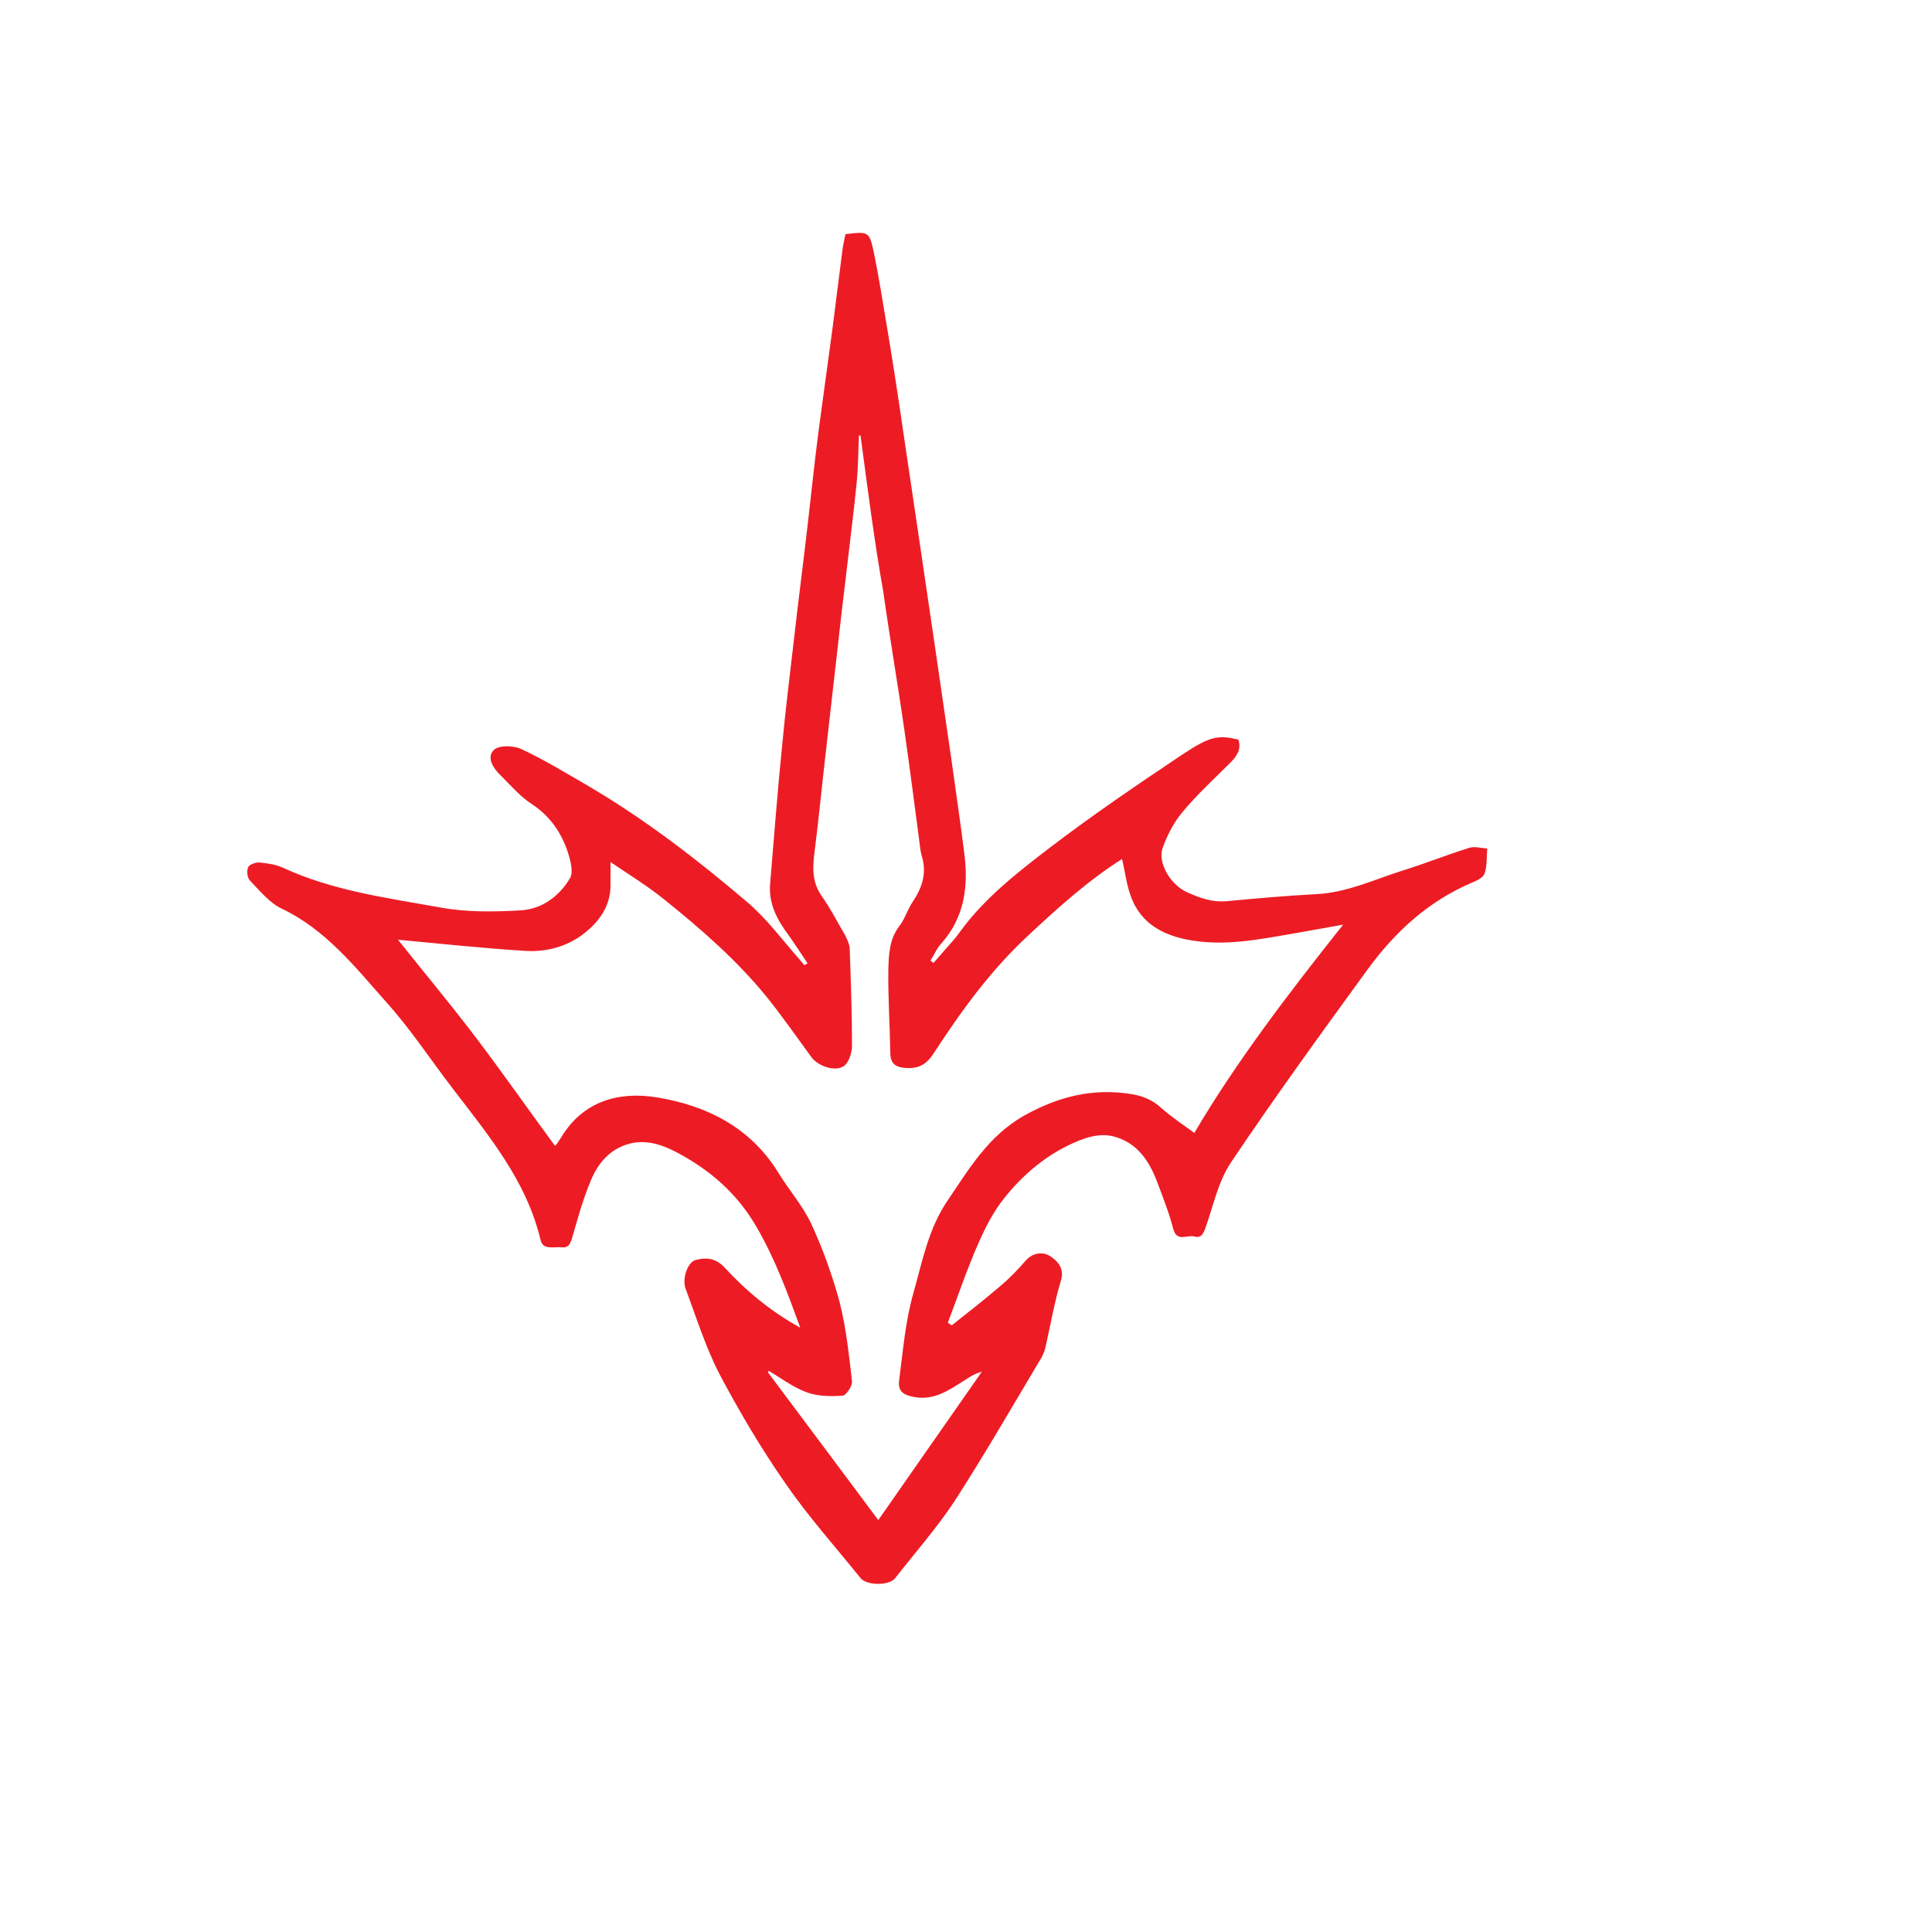
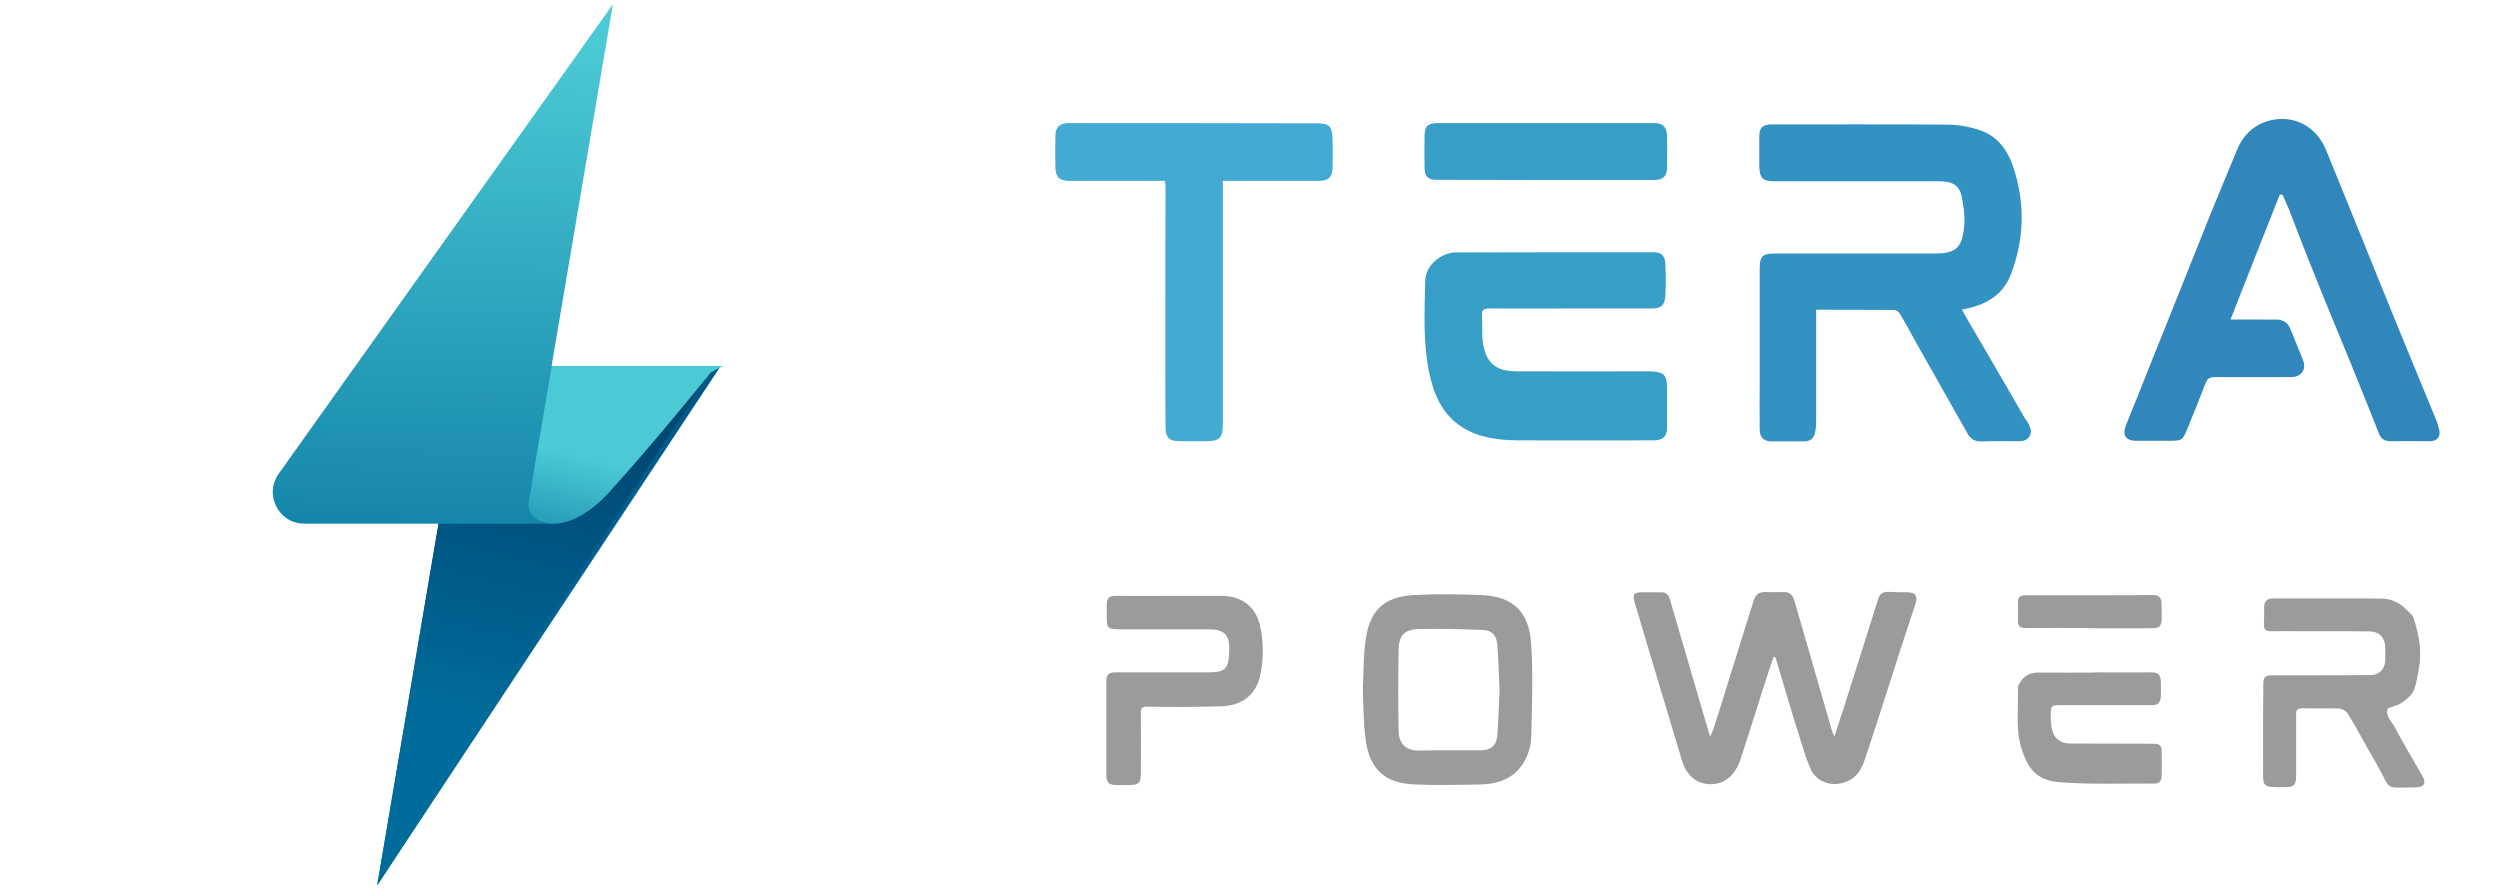
- <svg xmlns="http://www.w3.org/2000/svg" version="1.1" id="Layer_1" x="0px" y="0px" viewBox="0 0 500 500" style="enable-background:new 0 0 500 500;" xml:space="preserve">
+ <svg xmlns="http://www.w3.org/2000/svg" version="1.1" id="Layer_1" x="0px" y="0px" viewBox="0 0 1173.5 416.8" style="enable-background:new 0 0 1173.5 416.8;" xml:space="preserve">
  <style type="text/css">
- 	.st0{fill:#ED1C24;}
+ 	.st0{fill:none;stroke:#000000;stroke-width:0.5;stroke-linecap:round;stroke-linejoin:round;}
+ 	.st1{fill:#3187BC;}
+ 	.st2{fill:#9B9B9B;}
+ 	.st3{fill:#3292C1;}
+ 	.st4{fill:#369EC7;}
+ 	.st5{fill:#42AAD3;}
+ 	.st6{fill:url(#SVGID_1_);}
+ 	.st7{fill:url(#SVGID_2_);}
+ 	.st8{fill:url(#SVGID_3_);}
+ 	.st9{fill:url(#SVGID_4_);}
+ 	.st10{fill:url(#SVGID_5_);}
</style>
-   <g>
-     <path class="st0" d="M207.1,343.6c-3.3-9.1-6.5-17.7-11.1-25.7c-5.1-9-12.4-15.3-21.3-19.9c-3.7-1.9-7.9-3.2-12.2-1.9   c-4.7,1.4-7.7,4.9-9.5,9.2c-2.1,4.9-3.5,10.1-5,15.3c-0.5,1.5-1,2.4-2.7,2.2c-2-0.2-4.8,0.8-5.4-1.9c-3.7-15.5-13.6-27.2-22.9-39.4   c-5.6-7.3-10.7-15.1-16.9-22c-8.1-9.1-15.7-18.9-27.3-24.4c-3.1-1.5-5.6-4.6-8.1-7.2c-0.7-0.7-0.9-2.4-0.5-3.4   c0.2-0.7,1.8-1.3,2.8-1.3c2.1,0.2,4.4,0.5,6.3,1.4c13,6,27.1,7.8,40.9,10.3c6.7,1.2,13.7,1.1,20.5,0.7c5.5-0.3,10-3.6,12.8-8.3   c0.9-1.5,0.2-4.3-0.4-6.3c-1.7-5.4-4.7-9.8-9.6-13c-2.9-1.9-5.3-4.7-7.8-7.2c-2-1.9-3.9-4.7-1.9-6.7c1.3-1.3,5.2-1.2,7.2-0.2   c6,2.8,11.7,6.3,17.4,9.6c14.6,8.6,28,18.9,40.9,29.9c5.1,4.3,9.2,9.9,13.7,15c0.4,0.5,0.8,0.9,1.2,1.4c0.3-0.2,0.5-0.3,0.8-0.5   c-1.7-2.5-3.3-5-5-7.4c-2.9-3.9-5.1-8-4.7-13.1c1-11.9,1.9-23.8,3.1-35.7c0.9-9.6,2.1-19.2,3.2-28.7c1.1-9.8,2.4-19.5,3.5-29.3   c0.9-7.7,1.7-15.5,2.7-23.2c1.2-9.1,2.5-18.2,3.7-27.3c0.9-6.8,1.7-13.7,2.6-20.5c0.2-1.2,0.5-2.4,0.7-3.5c6-0.7,6.2-0.8,7.4,5   c1.2,5.8,2.1,11.7,3.1,17.5c1.5,8.9,2.9,17.9,4.2,26.9c1.3,8.8,2.6,17.5,3.9,26.3c1.4,9.7,2.9,19.5,4.3,29.2   c1.5,10.3,3,20.6,4.5,30.9c1.1,8,2.3,16,3.3,24c1.2,8.8,0.2,17-6,23.9c-1.1,1.2-1.8,2.9-2.7,4.3c0.3,0.2,0.5,0.4,0.8,0.6   c1.1-1.3,2.3-2.6,3.4-3.9c1.1-1.3,2.4-2.6,3.4-4.1c6.4-8.8,14.9-15.4,23.4-21.9c11-8.4,22.5-16.2,34-23.9c7.5-5,9.5-5.2,14.7-4   c0.8,2.5-0.4,4.3-2.1,6c-4.2,4.2-8.6,8.2-12.4,12.8c-2.2,2.6-3.9,5.9-5.1,9.2c-1.4,3.8,2,9.5,6.1,11.4c3.4,1.6,6.8,2.8,10.7,2.4   c7.6-0.7,15.3-1.4,23-1.8c7.9-0.4,15-3.8,22.3-6.1c5.8-1.8,11.5-4.1,17.3-5.9c1.4-0.4,3.1,0.1,4.6,0.2c-0.2,2.2,0,4.5-0.7,6.5   c-0.3,1-2,1.8-3.2,2.3c-11.3,4.8-19.9,12.7-27,22.4c-12,16.5-24,33-35.4,50c-3.3,4.9-4.6,11.2-6.6,16.9c-0.6,1.6-1.1,2.8-2.9,2.3   c-1.9-0.5-4.6,1.6-5.5-2.1c-1.1-4.2-2.7-8.2-4.2-12.2c-2-5.2-4.9-9.6-10.5-11.4c-4.4-1.4-8.6,0.3-12.4,2.1   c-6.6,3.2-12.2,8.1-16.7,13.8c-2.8,3.5-4.9,7.7-6.7,11.8c-2.9,6.6-5.2,13.5-7.8,20.3c0.3,0.2,0.7,0.5,1,0.7   c4.2-3.3,8.4-6.6,12.5-10.1c2.4-2,4.6-4.3,6.6-6.6c1.9-2.2,4.5-2.4,6.4-1.2c1.8,1.2,3.7,3,2.8,6.2c-1.7,5.6-2.7,11.5-4,17.2   c-0.2,1-0.6,2-1.1,2.9c-7.4,12.4-14.6,24.9-22.4,37c-4.6,7-10.2,13.3-15.4,20c-1.5,2-7.4,2-9,0c-6.6-8.2-13.6-16-19.5-24.6   c-6.2-8.9-11.8-18.4-16.9-28c-3.7-7.1-6.1-14.9-8.9-22.4c-0.9-2.5,0.6-6.8,2.6-7.3c2.6-0.7,5-0.6,7.3,1.7   C193,334,199.3,339.3,207.1,343.6z M222.7,112.7c-0.1,0-0.3,0-0.4,0c-0.2,4.1-0.2,8.2-0.6,12.3c-0.7,7-1.6,14-2.4,21   c-1,8.3-2,16.7-2.9,25c-0.9,7.9-1.8,15.8-2.7,23.8c-1,8.6-1.8,17.1-2.9,25.7c-0.5,4-0.7,7.7,1.8,11.3c2.3,3.3,4.2,6.9,6.2,10.4   c0.5,1,1,2.1,1.1,3.2c0.3,8.4,0.6,16.8,0.6,25.2c0,1.8-0.8,4.4-2.1,5.3c-2.4,1.6-6.8-0.1-8.4-2.3c-3.8-5.2-7.5-10.5-11.5-15.5   c-7.8-9.6-17.1-17.7-26.7-25.4c-4.2-3.4-8.8-6.2-13.8-9.6c0,2.5,0,4.3,0,6c0,5.5-3,9.5-7,12.6c-4.3,3.3-9.6,4.7-14.9,4.4   c-11.2-0.7-22.4-1.9-33.1-2.9c6.6,8.3,13.8,16.9,20.6,25.9c6.8,9,13.3,18.3,20,27.4c-0.1,0,0.2-0.1,0.4-0.3   c0.4-0.6,0.8-1.2,1.2-1.8c5.7-9.5,15-12,24.8-10.4c12.9,2.1,24.3,7.8,31.5,19.6c2.7,4.4,6.2,8.4,8.4,13c3,6.5,5.5,13.4,7.4,20.4   c1.7,6.7,2.4,13.6,3.2,20.5c0.1,1.2-1.5,3.6-2.4,3.7c-3.1,0.2-6.5,0.2-9.4-0.9c-3.5-1.3-6.5-3.6-9.7-5.5c-0.1,0.1-0.2,0.2-0.3,0.3   c9.5,12.7,19,25.4,28.6,38.3c9.1-13,17.9-25.7,26.8-38.4c-1.9,0.5-3.2,1.4-4.6,2.3c-3.8,2.4-7.6,5.1-12.6,4.3   c-3-0.5-4.6-1.4-4.2-4.4c1-7.6,1.6-15.3,3.7-22.6c2.3-8.2,3.9-16.7,8.9-24c5.5-8.1,10.4-16.5,19.6-21.8c9.1-5.1,18.1-7.3,28.2-5.6   c2.8,0.5,5.2,1.5,7.4,3.5c2.8,2.5,5.9,4.5,8.6,6.5c10.5-17.9,24.1-35.8,38.5-53.9c-4.5,0.8-8.4,1.5-12.3,2.2   c-9.4,1.6-18.8,3.6-28.4,1.6c-6.3-1.3-11.5-4.3-14-10.5c-1.3-3.2-1.7-6.8-2.5-10.3c-8.7,5.5-16.6,12.6-24.4,19.9   c-9.6,8.9-17.2,19.4-24.3,30.3c-1.8,2.8-3.7,4.1-7.2,3.9c-3-0.2-4.1-1.3-4.1-4.1c-0.1-7.1-0.6-14.2-0.5-21.2c0.1-4,0.2-8,2.9-11.5   c1.4-1.8,2.1-4.3,3.4-6.2c2.4-3.6,3.7-7.3,2.4-11.7c-0.3-1.1-0.5-2.2-0.6-3.4c-1.3-9.7-2.5-19.3-3.9-29c-1.7-12-3.8-24-5.5-36.1   C226.2,139.6,224.5,126.1,222.7,112.7z" />
+   <path class="st0" d="M718.4,12.1" />
+   <path class="st0" d="M-189.7,67.4" />
+   <g id="XMLID_2_">
+     <g>
+       <path class="st1" d="M1145.1,202.2c0.4,3.1-1.3,4.9-4.6,4.9c-6.1,0-12.1-0.1-18.2,0c-2.9,0-4.7-1-5.7-3.8    c-4.3-10.8-8.6-21.6-13-32.4c-5.7-14-11.6-27.9-17.2-42.1c-4.2-10.3-8.1-20.5-12.1-30.9c-0.9-2.2-2-4.4-3-6.6l-1.2,0.1    c-7.7,19.4-15.3,38.7-23.1,58.6h15.1c2,0,3.9,0.1,5.8,0c3.5-0.1,5.9,1.2,7.2,4.4c2,5.1,4.2,10,6,14.9c1.6,4.2-1,7.7-5.5,7.7    c-12,0-24,0.1-36,0c-2.5,0-3.6,0.9-4.4,3.1c-2.7,7.1-5.6,14.2-8.5,21.3c-2.1,5.2-2.5,5.5-8.1,5.5c-5.3,0-10.7,0-15.9,0    c-4.8,0-6.6-2.5-4.8-7.2c3.5-9,7.3-17.9,10.8-27c9.8-24.2,19.4-48.5,29.1-72.7c4-9.9,8.2-19.6,12.2-29.5    c3.1-7.7,8.8-12.6,16.6-14.2c11-2.2,20.9,3.5,25.2,14c5.7,13.8,11.2,27.6,16.8,41.3c6.5,16,12.9,32,19.4,47.8    c5.3,13,10.8,26,16.1,39.1C1144.4,199.9,1144.8,201,1145.1,202.2z" />
+     </g>
  </g>
+   <path class="st2" d="M1137,364.1c2.1,3.7,0.9,5.5-3.5,5.5c-15.1,0.1-10.6,1.7-18-11.1c-4.5-7.7-8.7-15.7-13.4-23.5  c-1-1.4-2.5-2.2-4.1-2.4c-5.9-0.2-11.6,0-17.5-0.1c-3,0-2.7,1.7-2.7,3.7c0,9.5,0,19,0,28.3c0,3.9-1.1,5-5,5  c-11.7,0.1-10.5,0.1-10.5-10.5c-0.1-12.5,0-25,0.1-37.4c0-4,0.7-4.6,4.7-4.6c15.2,0,30.3,0,45.6-0.1c3.9,0,6.6-2.6,6.9-6.5  c0.1-2.1,0.1-4.4,0-6.5c-0.1-4.5-2.6-7.4-7.2-7.5c-10.5-0.2-21-0.1-31.4-0.1c-5.1,0-10.2-0.1-15.2,0c-2.2,0-3.2-0.9-3.1-3.1  c0.1-2.7,0.1-5.6,0.1-8.4c0-2.7,1.5-3.9,4.1-3.9h17.7c11.2,0,22.5-0.1,33.7,0.1c4.4,0.1,8.4,2.1,11.5,5.4c1.1,1.1,2.6,2.2,3.1,3.6  c2.5,7.7,4.1,15.7,2.5,23.8c-0.6,3.6-1.1,7.2-2.5,10.5c-1,2.2-3.4,4.1-5.6,5.6c-1.6,1.2-3.9,1.6-6.4,2.5c-1.4,3.5,1.5,5.9,3,8.6  C1127.9,348.6,1132.5,356.2,1137,364.1z" />
+   <path class="st2" d="M1014.6,283.2c0,2.4,0.2,4.7,0.1,7.1c-0.1,3.9-1.1,4.6-5,4.6c-9.7,0-19.6,0-29.3,0v-0.1c-9.9,0-19.7-0.1-29.6,0  c-2.7,0-3.7-1-3.6-3.6c0.1-2.7,0.1-5.4,0-8.1c-0.1-2.9,1.1-3.7,3.9-3.7c14.2,0.1,28.5,0,42.7,0c5.5,0,11,0,16.5-0.1  C1013.1,279.2,1014.6,280.3,1014.6,283.2z" />
+   <path class="st2" d="M1014.7,353.2c0.1,3.6,0,7.2,0,10.9c0,2.4-1.1,3.7-3.6,3.7c-14.6-0.1-29.3,0.5-43.9-0.6  c-10.2-0.7-15.2-5.2-18.5-16.5c-2.6-9.1-1.2-18.6-1.5-27.8c0.1-0.7,0.2-1.4,0.7-2c1.9-3.5,4.7-5.2,8.9-5.2c8.9,0.1,17.7,0,26.5,0  v-0.1c9,0,17.8,0.1,26.8,0c3,0,4.1,1.5,4.2,4.1c0.1,2.4,0.1,4.7,0,7.1c-0.1,2.6-1.1,4.2-4.1,4.2c-14.1,0-28.2,0-42.4,0  c-5.1,0-5.2,0-5.2,5.4c0,2,0.2,3.9,0.6,5.9c0.9,4.2,3.9,6.6,8.1,6.7c12.9,0.1,25.8,0,38.7,0.1C1014,349.1,1014.6,349.6,1014.7,353.2  z" />
+   <path class="st3" d="M952.9,200.6c1.3,3.4-0.9,6.4-4.4,6.5c-6.2,0-12.4-0.1-18.5,0.1c-3.1,0.1-5.1-1.2-6.5-3.8  c-8.2-14.6-16.5-29.1-24.7-43.7c-2.3-4.2-4.5-8.3-7-12.4c-0.5-0.9-1.7-1.8-2.6-1.8c-12-0.1-24-0.1-36.7-0.1v8.8  c0,14.6,0,29.2,0,43.8c0,1.6-0.1,3-0.4,4.6c-0.5,3-2.2,4.6-5.3,4.6c-4.9,0-10,0-15,0c-3.9,0-5.8-1.8-5.8-5.7c-0.1-7.7,0-15.3,0-23  c0-17.3,0-34.7,0-52c0-6.4,1.2-7.5,7.5-7.5h75c8.8,0,12.2-2.3,13.3-11.1c0.7-5.1,0.1-10.4-0.9-15.3c-1-5.5-4.4-7.4-9.9-7.5  c-26,0-52,0-78,0c-5.6,0-7-1.4-7.2-7c0-4.6,0-9.1,0-13.7s1.6-6,6.1-6c27.6,0,55-0.1,82.5,0.1c5.2,0.1,10.3,1,15.2,2.7  c7.5,2.6,12.3,8.5,15,16c6.1,17.3,5.8,34.6-0.7,51.6c-3.9,10.1-12.3,14.7-23,16.5c0.5,1,1,1.9,1.6,2.9c9.4,16.1,18.9,32.4,28.2,48.5  C951.6,197.7,952.4,199.2,952.9,200.6z" />
+   <path class="st2" d="M895.1,278c4,0,5.2,1.7,4,5.5c-3.4,10.5-6.9,20.8-10.2,31.3c-4.2,13.2-8.5,26.6-12.9,39.8  c-1.5,4.6-3.1,9.2-8,11.7c-6.9,3.6-15.1,1.5-18.2-5.6c-2.9-6.7-4.7-13.9-7-20.8c-3.1-10-6-20-9-30.1c-0.1-0.5-0.4-1-0.6-1.4  l-0.7-0.1c-1.5,4.6-3.1,9.1-4.5,13.7c-3.6,11.4-7.2,22.7-10.9,34.1c-2.5,7.6-7.1,11.7-13.5,12c-6.9,0.2-11.9-3.7-14.2-11.5  c-7.4-24.5-14.7-49-22-73.5c-1.2-4.2-0.6-5.1,3.7-5.1c2.9,0,5.9,0,8.7,0c2.4,0,3.5,1.2,4.1,3.5c2.4,8.5,5,16.8,7.4,25.3  c3.7,12.7,7.4,25.5,11.4,38.9c0.6-1.2,1.2-2.5,1.7-3.7c6.2-20.1,12.6-40.2,18.8-60.2c0.9-2.7,2.5-3.9,5.2-3.9c2.9,0.1,5.9,0.1,8.7,0  c3-0.1,4.5,1.4,5.2,4.1c4.4,15.1,8.7,30.2,13.1,45.3c1.6,5.5,3.2,11,4.7,16.3c0.2,0.6,0.6,1.4,1,2c1.7-5.4,3.4-10.1,4.9-15  c5.2-16.6,10.5-33.1,15.7-49.7c0.7-2.2,2.2-3.1,4.5-3.1C889.4,278,892.2,278,895.1,278z" />
+   <g id="XMLID_1_">
+     <g>
+       <path class="st4" d="M782.5,63.9c0.1,4.8,0.1,9.8,0,14.6c0,4.2-1.8,6-6,6c-34.1,0-68.2,0-102.3-0.1c-3.9,0-5.5-1.6-5.5-5.6    c-0.1-5.1-0.1-10.1,0-15.2c0-4.3,1.7-5.8,6-5.8c17,0,34.1,0,51,0H776C780.4,57.6,782.4,59.5,782.5,63.9z" />
+     </g>
+   </g>
+   <path class="st4" d="M782.5,182.8c0,6,0,12,0,17.8c0,4.3-1.9,6.1-6.1,6.1c-21.3,0-42.6,0.1-64,0c-9.2-0.1-18.5-1.2-26.4-6.4  c-9.2-6-13.1-15.5-15.2-25.7c-2.9-14.2-2.1-28.5-1.8-42.8c0.1-7,7.1-13.1,14.2-13.3c31.1-0.1,62.1-0.1,93.2-0.1  c3.4,0,5.2,1.7,5.3,5.5c0.3,5.1,0.3,10.1,0,15.2c-0.3,4.2-2.1,5.7-6.2,5.7c-12.9,0-25.7,0-38.6,0l0,0c-12.6,0-25.1,0.1-37.7,0  c-2.6,0-3.8,0.5-3.6,3.4c0.3,4.3-0.1,8.7,0.5,13c1.6,9.4,6.2,13.1,15.9,13.1c20.9,0.1,41.9,0,62.7,0  C781.3,174.6,782.5,175.9,782.5,182.8z" />
+   <path class="st2" d="M718.7,302c1,14.2,0.4,28.6,0.1,42.9c-0.1,6-1.9,11.7-6,16.3c-4.5,5-10.6,6.7-17.1,7c-10.7,0.2-21.5,0.5-32.1,0  c-13.5-0.6-21-7.1-22.7-22c-0.9-7.4-0.9-15-1.2-22.5c0.4-7.4,0.2-15,1.2-22.3c1.7-14.4,8.2-21.3,22.8-22.1c10.4-0.5,20.8-0.4,31.2,0  C710.5,279.8,717.7,287.4,718.7,302z M703.9,324.1c-0.4-7.4-0.5-14.7-1.1-21.8c-0.4-4.2-2.6-6.5-6.9-6.6c-10-0.4-20.1-0.7-30.2-0.4  c-6.6,0.2-9.1,3.2-9.2,9.7c-0.2,12.7-0.2,25.3,0,38.1c0.1,5.4,2.9,9.4,9.7,9.2c9.6-0.2,19.1,0,28.7-0.1c4.7,0,7.4-2.1,7.9-6.6  C703.4,338.4,703.5,331.1,703.9,324.1z" />
+   <path class="st5" d="M625.5,65.2c0.1,4.4,0.1,8.8,0,13.3c-0.1,4.8-1.8,6.4-6.6,6.4c-14,0-28.2,0-42.2,0H574V89  c0,36.5,0,73.2,0,109.9c0,6.8-1.4,8.2-8.2,8.2h-11.7c-5.2,0-6.9-1.4-7-6.6c-0.1-11.3-0.1-22.8-0.1-34.1c0-26.1,0-52.1,0.1-78.3  c0-0.9-0.1-2-0.3-3.2h-3.6c-13.8,0-27.4,0-41.2,0c-4.7,0-6.5-1.7-6.6-6.4c-0.1-4.9-0.1-10,0-15c0.1-3.8,2.1-5.7,6-5.7  c39,0,78,0,117,0.1C624,57.9,625.3,59.3,625.5,65.2z" />
+   <path class="st2" d="M591.5,293.9c1.7,7.7,1.7,15.8-0.1,23.7c-2.2,9.2-9,13.5-17.6,13.9c-11.7,0.4-23.5,0.4-35.2,0.2  c-2.5,0-3.2,0.6-3.1,3.1c0.1,9.4,0.1,18.7,0,28.1c0,4.6-0.9,5.5-5.4,5.6c-2,0-4,0-5.9,0c-3.7,0-4.9-1.1-4.9-4.9  c0-12.1,0-24.1,0-36.2c0-2.6,0-5.2,0-7.7c0-2.7,1-4.1,4.1-4.1c14.6,0,29.1,0,43.7,0c8,0,9.5-1.5,9.9-9.6c0.4-8-2.1-10.6-10-10.6  c-13.9,0-27.6,0-41.4,0c-5.7,0-6.1-0.4-6.1-6.1c0-2,0-4,0-5.9c0.1-2.5,1.1-3.7,3.9-3.7c8.6,0.1,17.2,0,25.8,0l0,0  c8.1,0,16.2,0,24.3,0S589.3,283.7,591.5,293.9z" />
+   <linearGradient id="SVGID_1_" gradientUnits="userSpaceOnUse" x1="1315.101" y1="106.568" x2="1405.222" y2="204.619" gradientTransform="matrix(-1 0 0 -1 1617.111 448.4472)">
+     <stop offset="0.403" style="stop-color:#006C9B" />
+     <stop offset="1" style="stop-color:#004976" />
+   </linearGradient>
+   <path class="st6" d="M177.1,415.6l40.1-236.3c0.7-4.3,4.5-7.5,8.8-7.5h112.3" />
+   <linearGradient id="SVGID_2_" gradientUnits="userSpaceOnUse" x1="1440.005" y1="32.856" x2="1440.005" y2="32.856" gradientTransform="matrix(-1 0 0 -1 1617.111 448.4472)">
+     <stop offset="0.403" style="stop-color:#006C9B" />
+     <stop offset="1" style="stop-color:#004976" />
+   </linearGradient>
+   <path class="st7" d="M177.1,415.6" />
+   <linearGradient id="SVGID_3_" gradientUnits="userSpaceOnUse" x1="268.503" y1="207.768" x2="223.378" y2="400.993">
+     <stop offset="0" style="stop-color:#004976" />
+     <stop offset="0.702" style="stop-color:#006C9B" />
+   </linearGradient>
+   <path class="st8" d="M335.2,171.8H220.6c-1.3,0-2.4,0.9-2.6,2.2l-41,241.6" />
+   <linearGradient id="SVGID_4_" gradientUnits="userSpaceOnUse" x1="203.818" y1="333.298" x2="209.604" y2="20.826">
+     <stop offset="0" style="stop-color:#006C9B" />
+     <stop offset="1" style="stop-color:#4BC9D4" />
+   </linearGradient>
+   <path class="st9" d="M287.7,2L130.8,222.4c-7,9.8,0,23.4,12,23.4H225h33.6c-7-0.4-11.5-3.9-9.6-15.3c2.5-14.5,1.6-9.7,1.6-9.7l0,0  L287.7,2" />
+   <linearGradient id="SVGID_5_" gradientUnits="userSpaceOnUse" x1="269.769" y1="287.611" x2="287.287" y2="218.375">
+     <stop offset="0" style="stop-color:#006C9B" />
+     <stop offset="1" style="stop-color:#4BC9D4" />
+   </linearGradient>
+   <path class="st10" d="M339.3,171.8h-80.4l-8.3,48.9l0,0c0,0,0,0-2.4,14.6c-1.8,10.9,16.9,18.6,37.8-4.3  c21.2-23.3,47.6-56.1,47.6-56.1" />
</svg>
